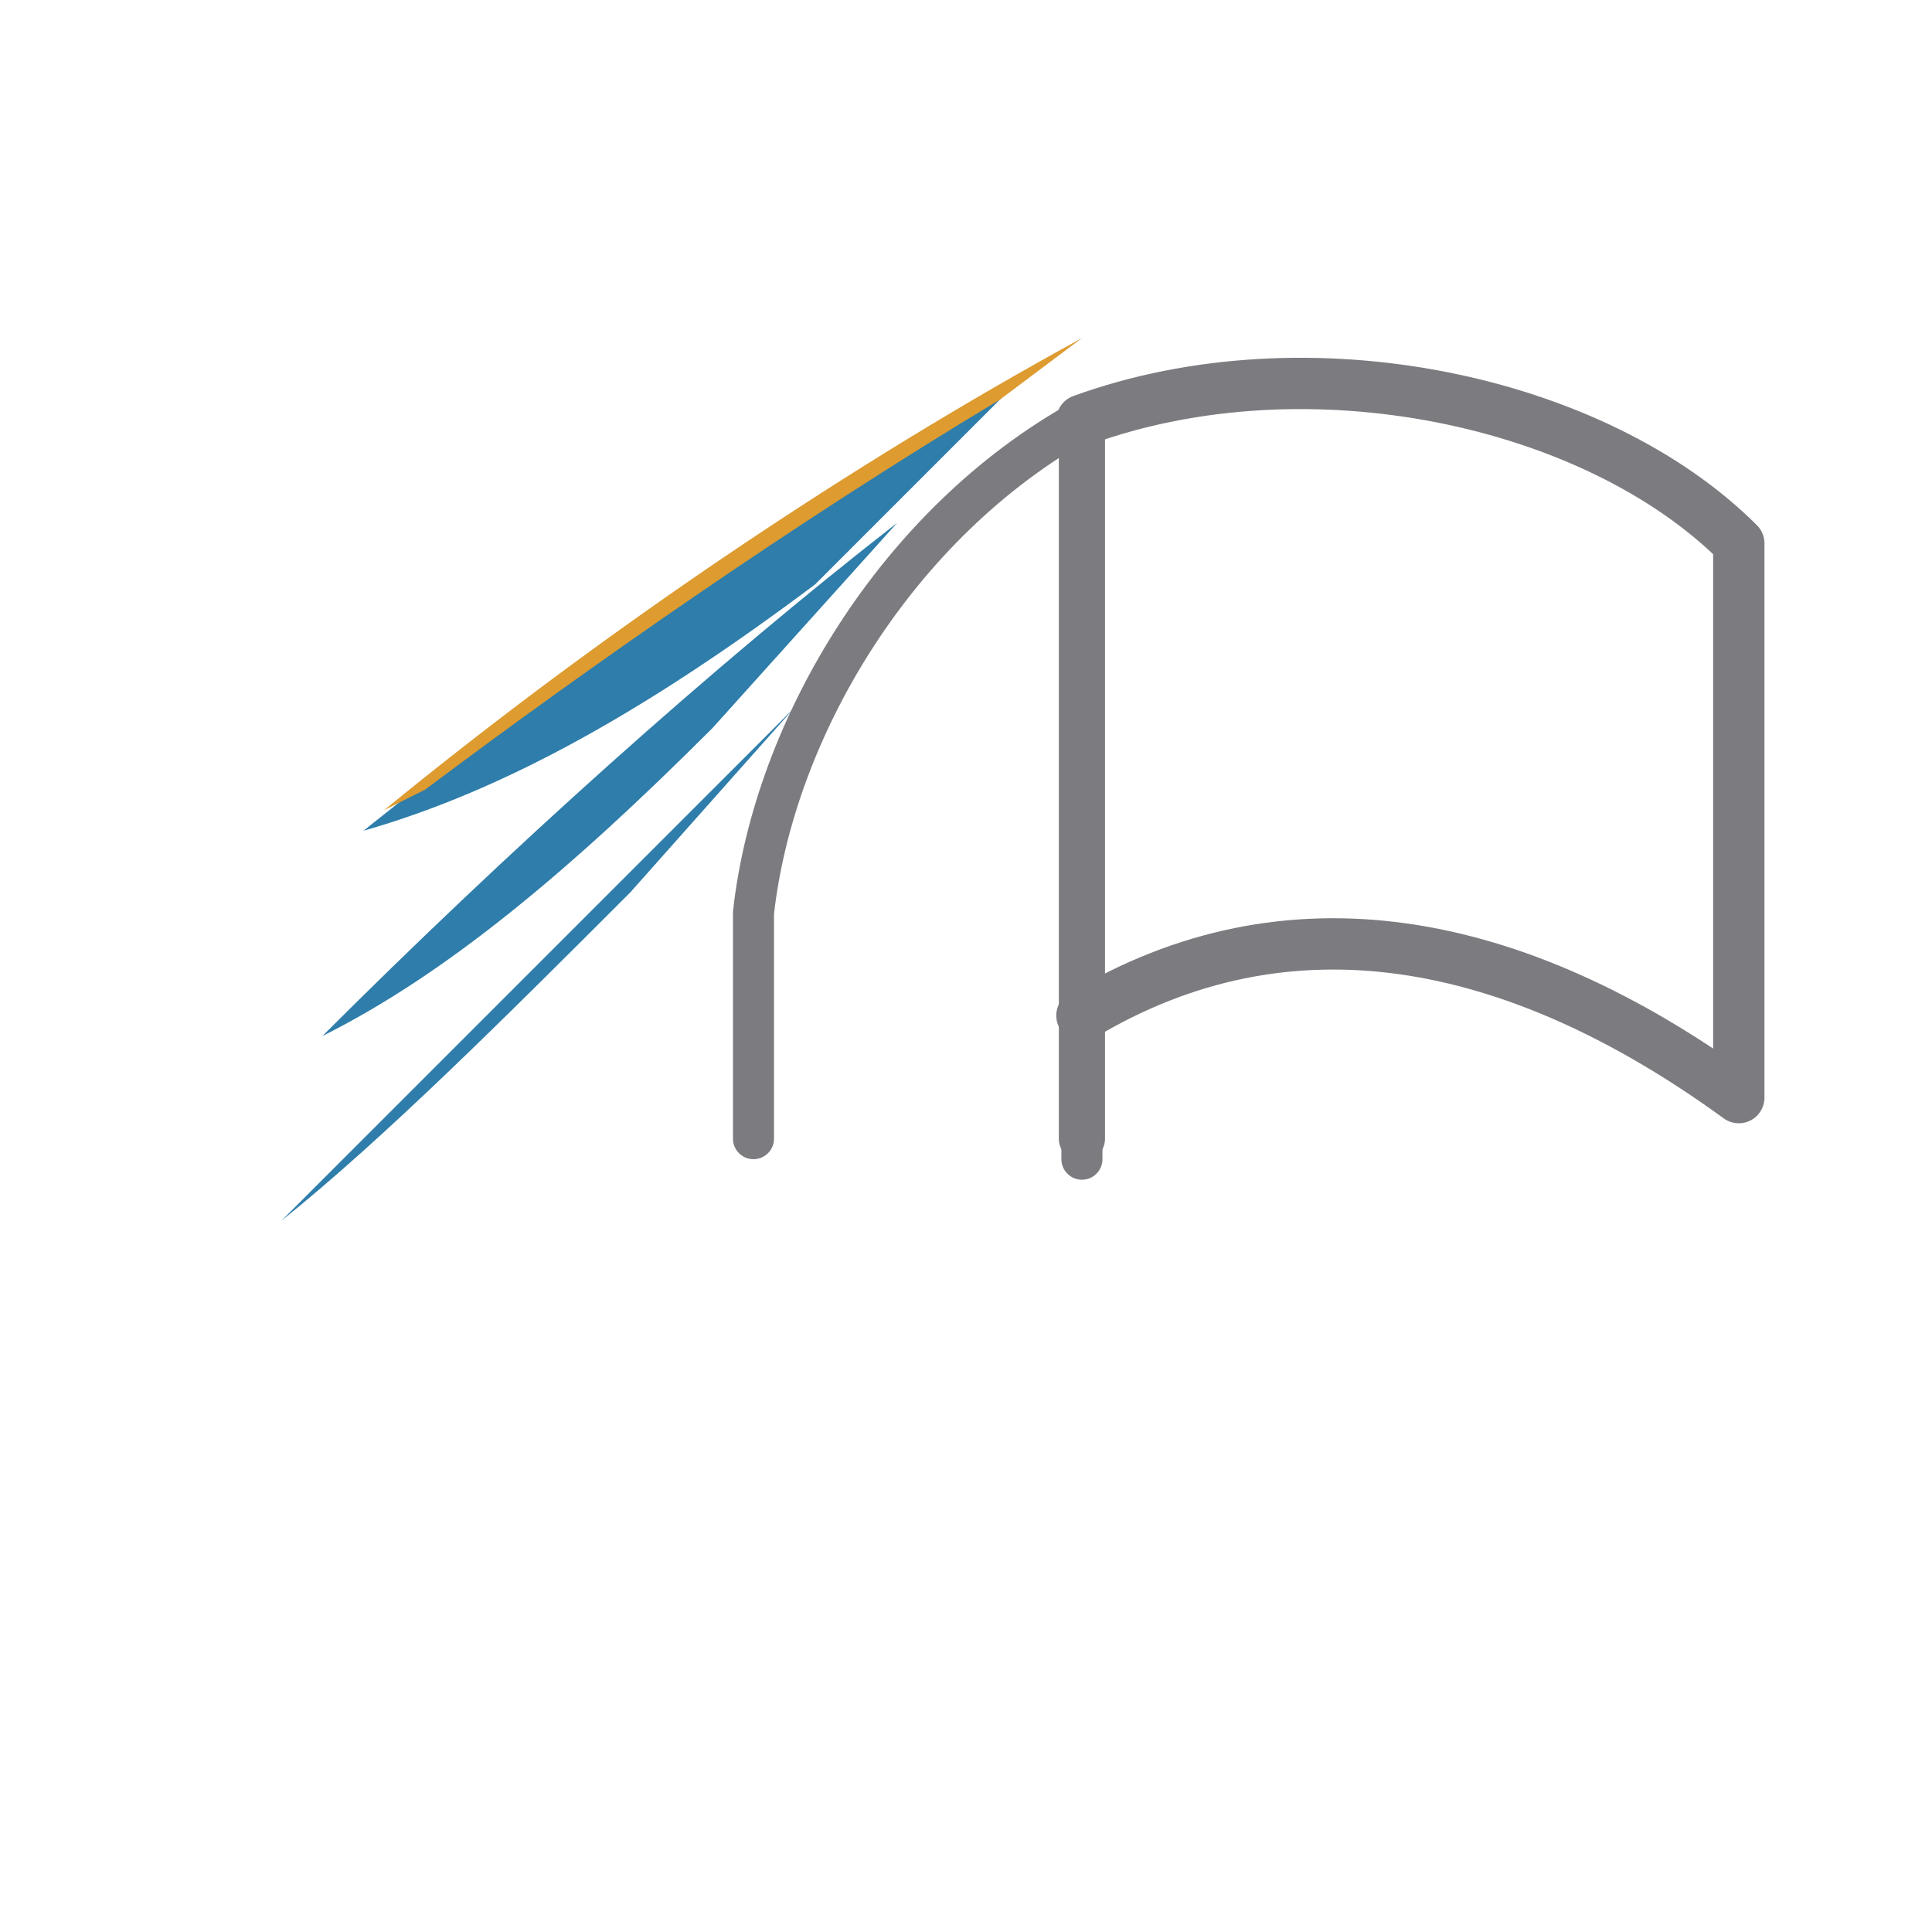
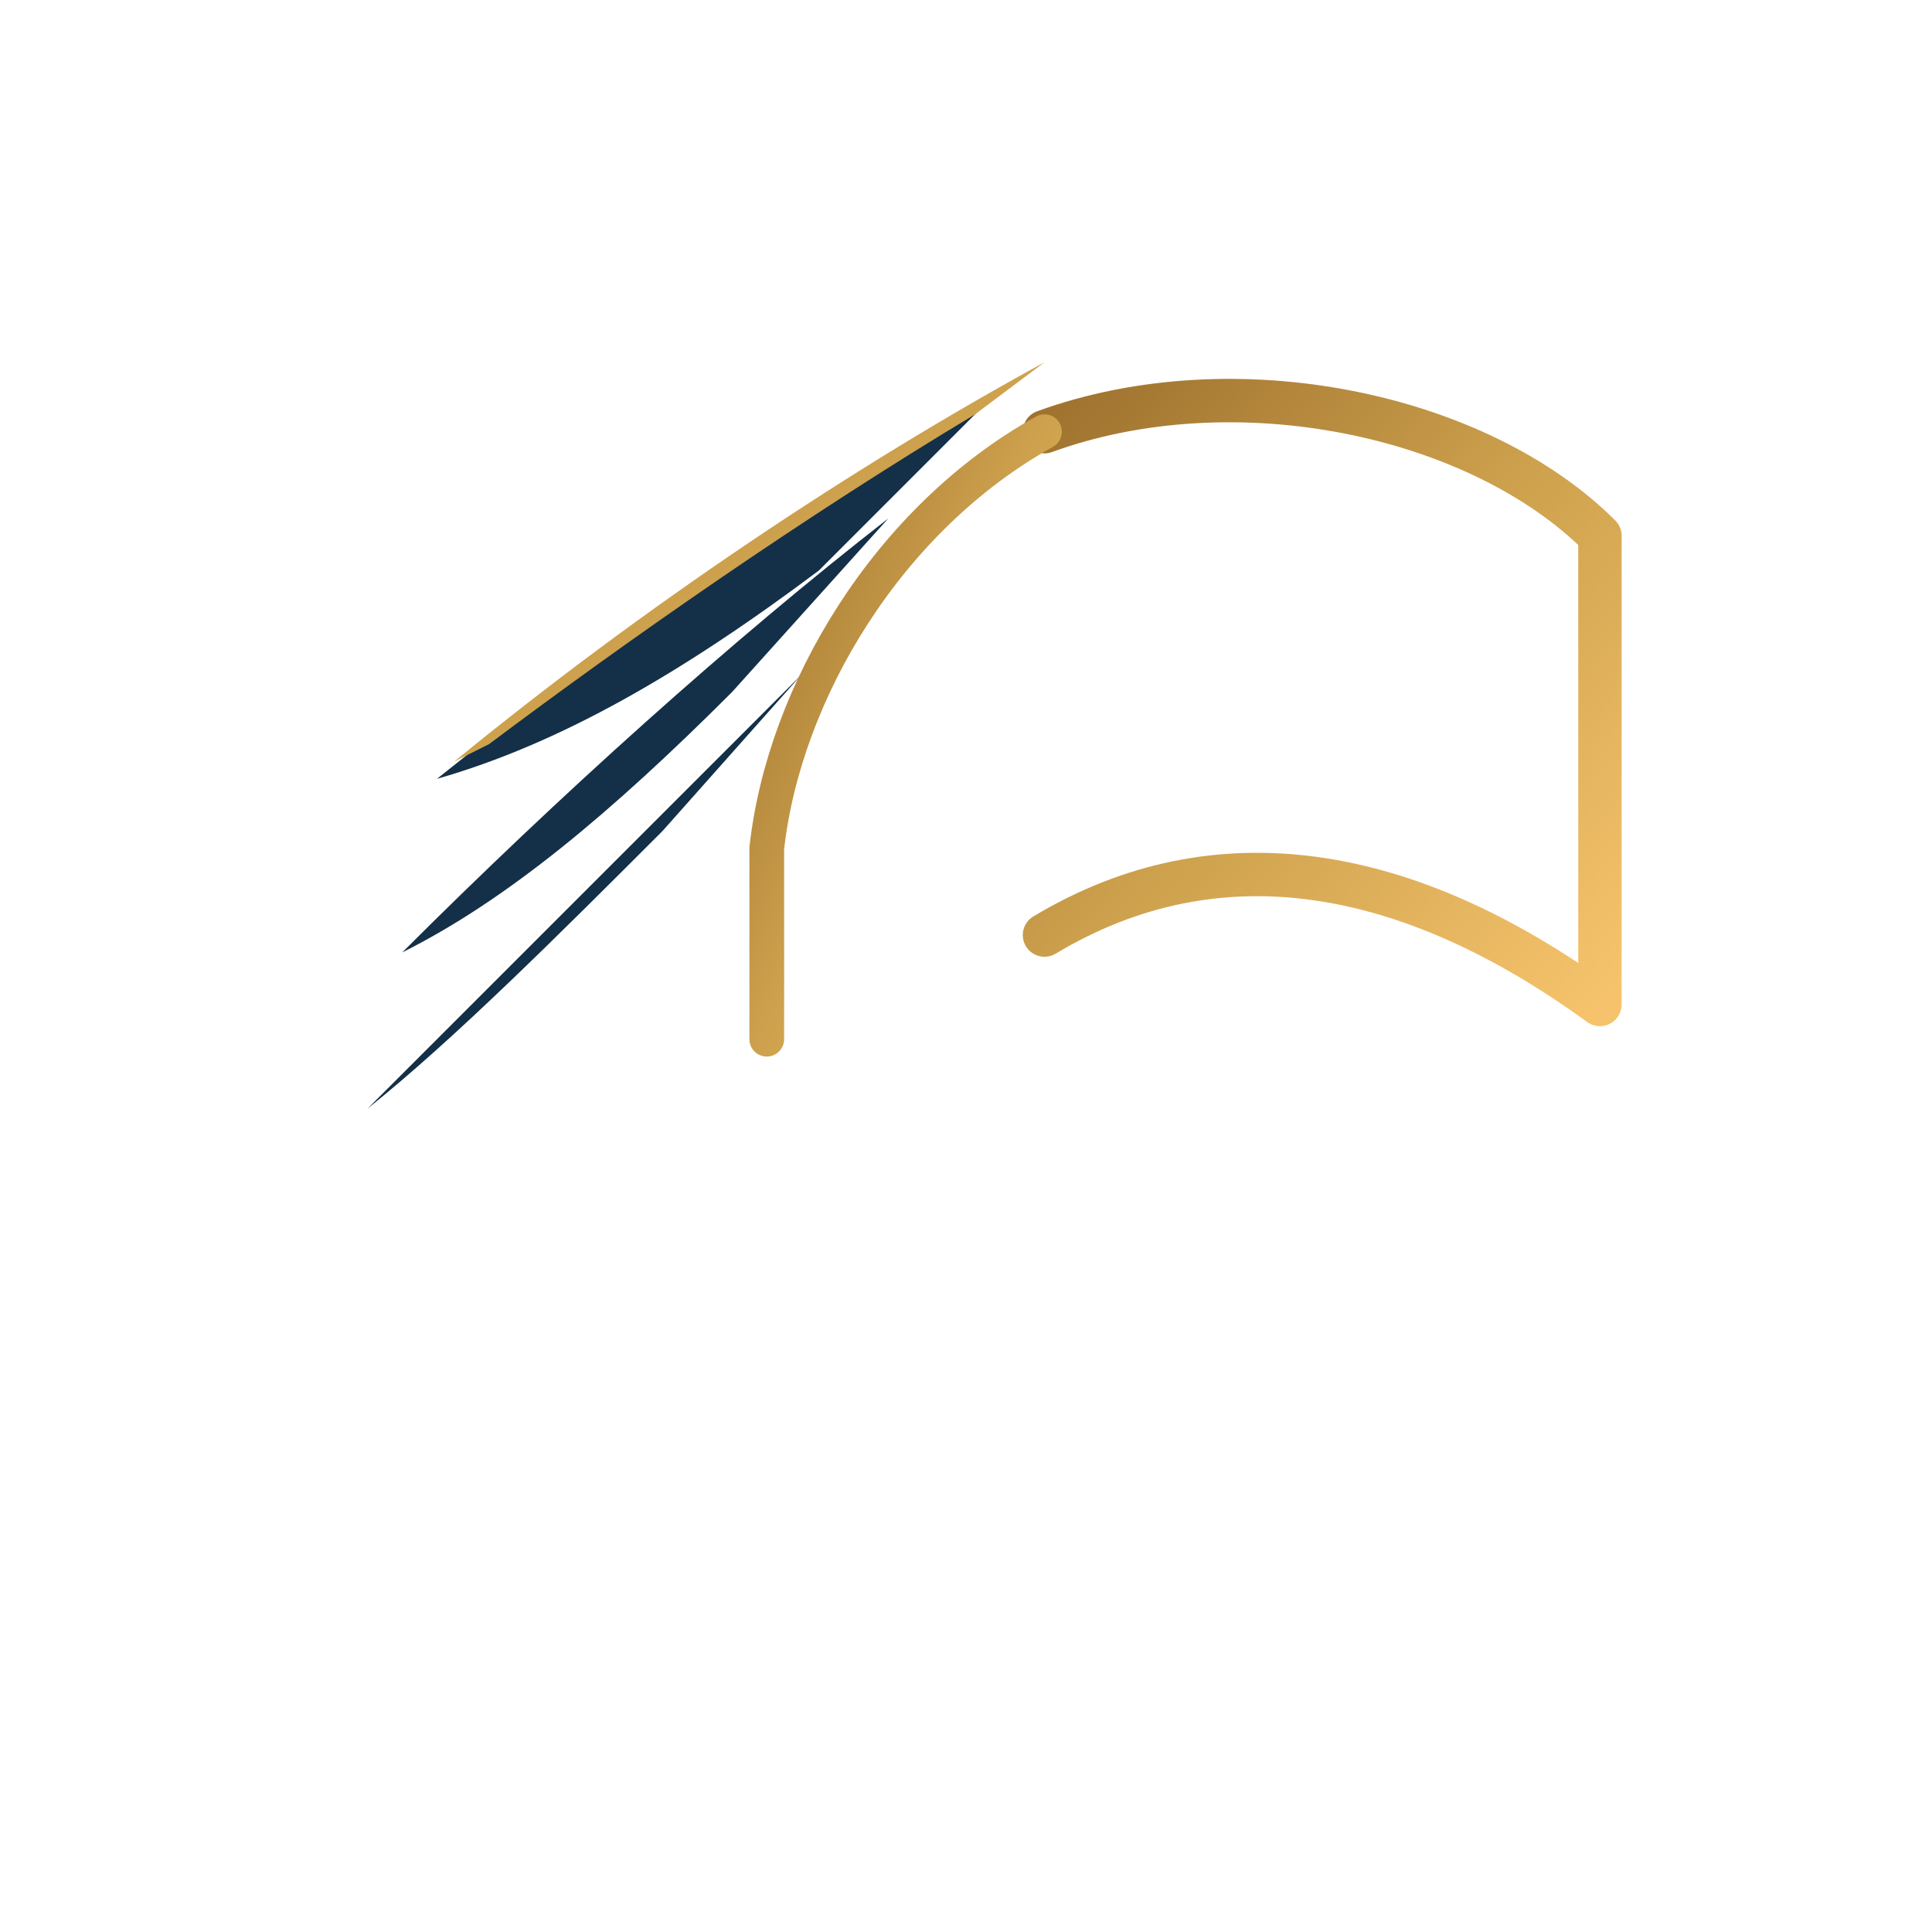
- <svg xmlns="http://www.w3.org/2000/svg" width="160" height="160" viewBox="0 0 160 160" fill="none">
-   <g transform="translate(8,28) scale(0.85)">
-     <g>
-       <path fill="#2E7DAA" d="M18 86 C34 70 52 52 68 36 L52 54 C40 66 28 78 18 86 Z" />
-       <path fill="#2E7DAA" d="M22 68 C40 50 60 32 78 18 L60 38 C46 52 34 62 22 68 Z" />
-       <path fill="#2E7DAA" d="M26 48 C46 32 68 16 90 4 L70 24 C54 36 40 44 26 48 Z" />
-       <path fill="#DD9B30" d="M28 46 C50 28 74 12 96 0 L88 6 C68 18 48 32 32 44 Z" />
-       <path stroke="#7C7B80" stroke-width="4.5" stroke-linecap="round" d="M96 8 V78" />
-       <path fill="none" stroke="#7C7B80" stroke-width="5" stroke-linejoin="round" stroke-linecap="round" d="M96 8 C118 0 146 6 160 20 V74 C138 58 116 54 96 66" />
-       <path fill="none" stroke="#7C7B80" stroke-width="4" stroke-linejoin="round" stroke-linecap="round" d="M96 8 C78 18 66 38 64 56 V78" />
-       <path stroke="#7C7B80" stroke-width="4" stroke-linecap="round" d="M96 66 V80" />
-     </g>
+ <svg xmlns="http://www.w3.org/2000/svg" width="256" height="256" viewBox="0 0 256 256" fill="none">
+   <defs>
+     <linearGradient id="aviatorGold" x1="0%" y1="0%" x2="100%" y2="100%">
+       <stop offset="0%" stop-color="#9E712E" />
+       <stop offset="48%" stop-color="#CCA04C" />
+       <stop offset="100%" stop-color="#F6C36C" />
+     </linearGradient>
+   </defs>
+   <g transform="translate(28,48) scale(1.15)">
+     <path fill="#143048" d="M18 86 C34 70 52 52 68 36 L52 54 C40 66 28 78 18 86 Z" />
+     <path fill="#143048" d="M22 68 C40 50 60 32 78 18 L60 38 C46 52 34 62 22 68 Z" />
+     <path fill="#143048" d="M26 48 C46 32 68 16 90 4 L70 24 C54 36 40 44 26 48 Z" />
+     <path fill="url(#aviatorGold)" d="M28 46 C50 28 74 12 96 0 L88 6 C68 18 48 32 32 44 Z" />
+     <path stroke="url(#aviatorGold)" stroke-width="4.5" stroke-linecap="round" d="M96 8 V78" />
+     <path fill="none" stroke="url(#aviatorGold)" stroke-width="5" stroke-linejoin="round" stroke-linecap="round" d="M96 8 C118 0 146 6 160 20 V74 C138 58 116 54 96 66" />
+     <path fill="none" stroke="url(#aviatorGold)" stroke-width="4" stroke-linejoin="round" stroke-linecap="round" d="M96 8 C78 18 66 38 64 56 V78" />
+     <path stroke="url(#aviatorGold)" stroke-width="4" stroke-linecap="round" d="M96 66 V80" />
  </g>
</svg>
